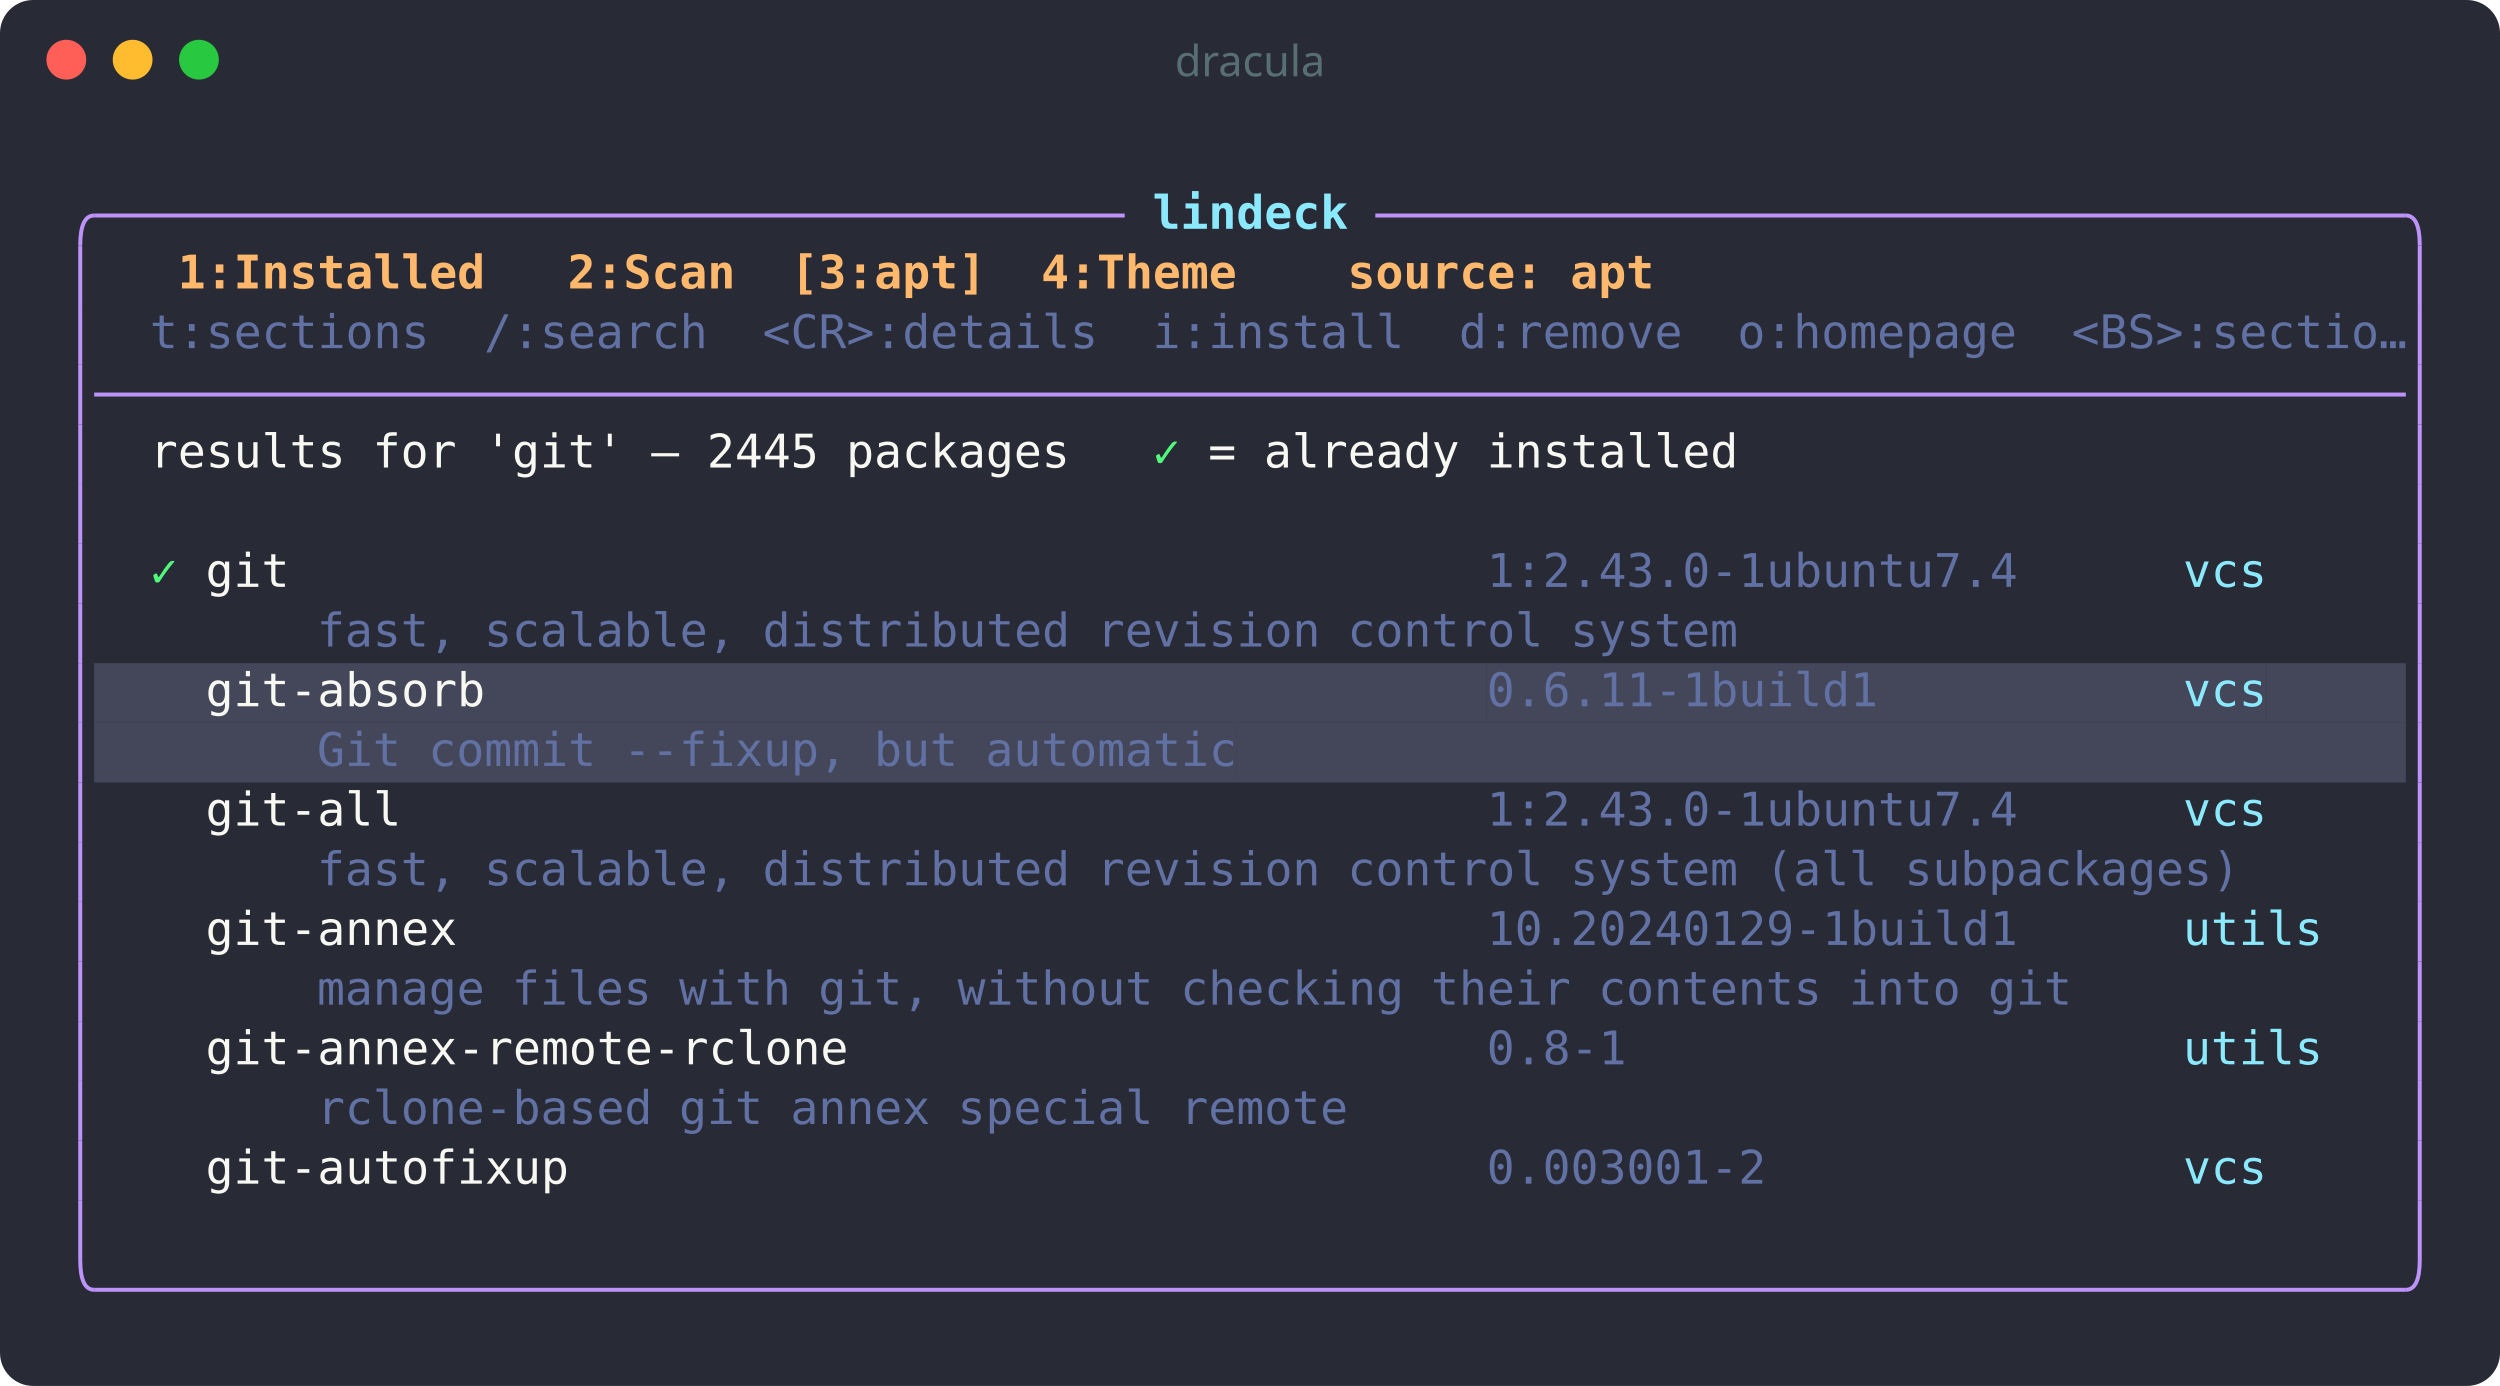
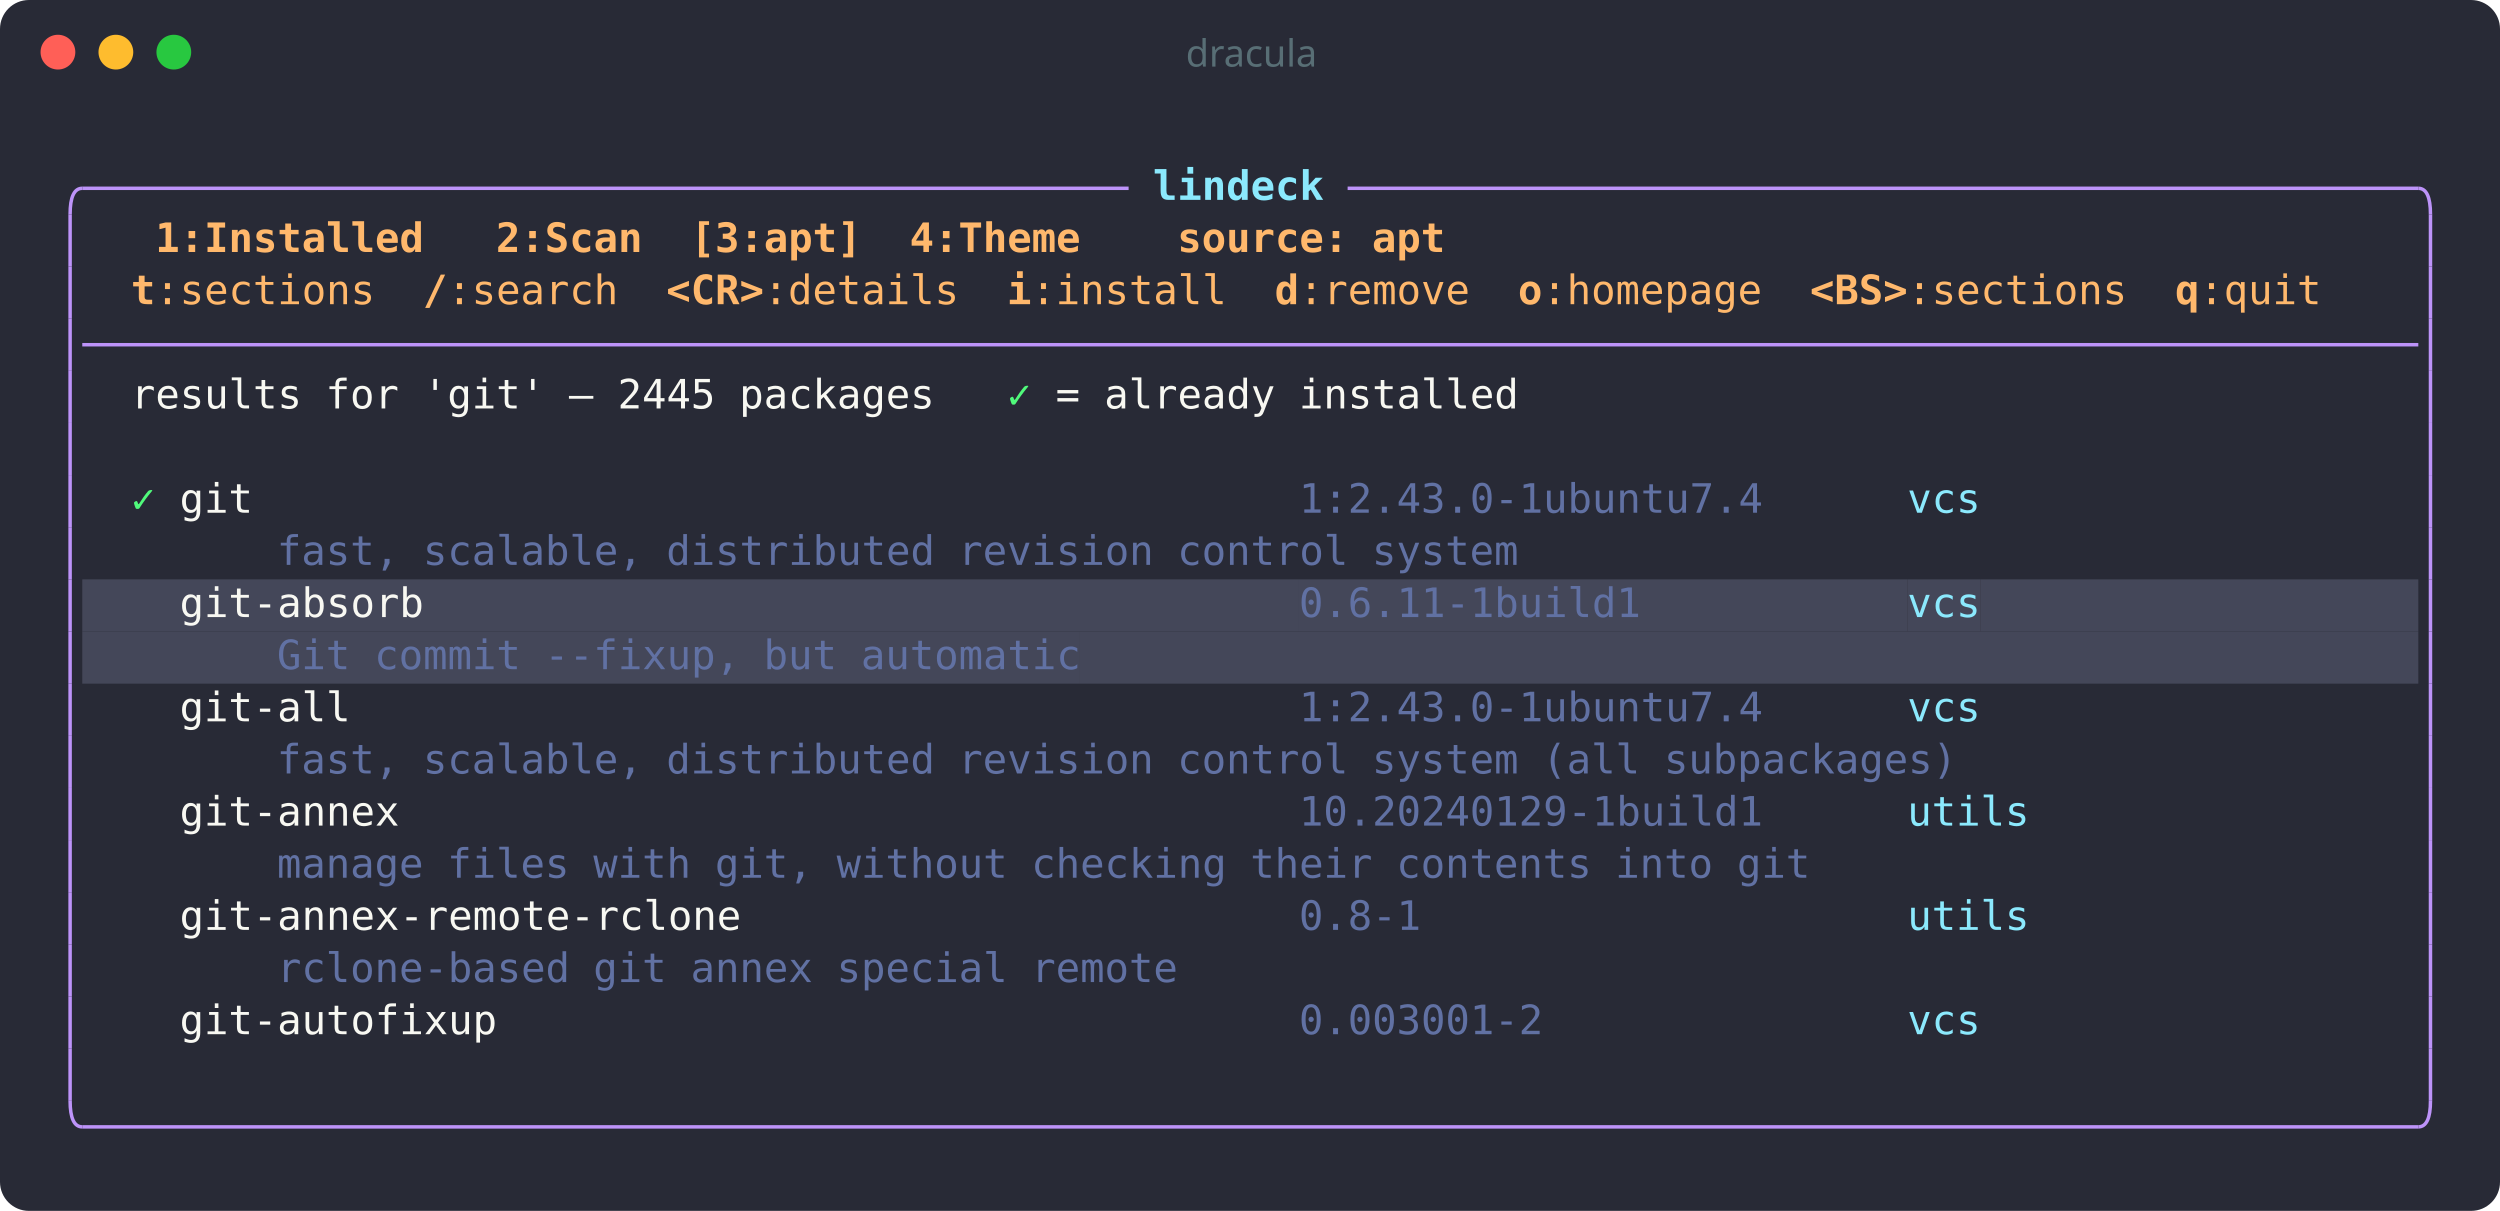
- <svg xmlns="http://www.w3.org/2000/svg" width="754" height="418" viewBox="0 0 754 418">
+ <svg xmlns="http://www.w3.org/2000/svg" width="863" height="418" viewBox="0 0 863 418">
  <rect width="100%" height="100%" rx="10" fill="#282a36" />
  <circle cx="20" cy="18" r="6" fill="#ff5f57" />
  <circle cx="40" cy="18" r="6" fill="#febc2e" />
  <circle cx="60" cy="18" r="6" fill="#28c840" />
-   <text x="377" y="23" fill="#586e75" font-family="ui-sans-serif,system-ui,sans-serif" font-size="13" text-anchor="middle">dracula</text>
+   <text x="432" y="23" fill="#586e75" font-family="ui-sans-serif,system-ui,sans-serif" font-size="13" text-anchor="middle">dracula</text>
  <g font-family="ui-monospace,SFMono-Regular,Menlo,Consolas,'DejaVu Sans Mono',monospace" font-size="14" xml:space="preserve">
    <path d="M28.4,65.0 Q24.2,65.0 24.2,74.0" stroke="#bd93f9" stroke-width="1.2" fill="none" />
-     <line x1="28.4" y1="65.0" x2="339.2" y2="65.0" stroke="#bd93f9" stroke-width="1.2" fill="none" />
-     <text x="347.6" y="69.0" fill="#8be9fd" font-weight="bold" textLength="58.8" lengthAdjust="spacingAndGlyphs">lindeck</text>
-     <line x1="414.8" y1="65.0" x2="725.6" y2="65.0" stroke="#bd93f9" stroke-width="1.2" fill="none" />
-     <path d="M725.6,65.0 Q729.8,65.0 729.8,74.0" stroke="#bd93f9" stroke-width="1.2" fill="none" />
+     <line x1="28.4" y1="65.0" x2="389.6" y2="65.0" stroke="#bd93f9" stroke-width="1.2" fill="none" />
+     <text x="398.0" y="69.0" fill="#8be9fd" font-weight="bold" textLength="58.8" lengthAdjust="spacingAndGlyphs">lindeck</text>
+     <line x1="465.2" y1="65.0" x2="834.8" y2="65.0" stroke="#bd93f9" stroke-width="1.2" fill="none" />
+     <path d="M834.8,65.0 Q839.0,65.0 839.0,74.0" stroke="#bd93f9" stroke-width="1.2" fill="none" />
    <line x1="24.2" y1="74.0" x2="24.2" y2="92.0" stroke="#bd93f9" stroke-width="1.2" fill="none" />
    <text x="53.6" y="87.0" fill="#ffb86c" font-weight="bold" textLength="92.4" lengthAdjust="spacingAndGlyphs">1:Installed</text>
    <text x="171.2" y="87.0" fill="#ffb86c" font-weight="bold" textLength="50.4" lengthAdjust="spacingAndGlyphs">2:Scan</text>
    <text x="238.4" y="87.0" fill="#ffb86c" font-weight="bold" textLength="58.8" lengthAdjust="spacingAndGlyphs">[3:apt]</text>
    <text x="314.0" y="87.0" fill="#ffb86c" font-weight="bold" textLength="58.8" lengthAdjust="spacingAndGlyphs">4:Theme</text>
    <text x="406.4" y="87.0" fill="#ffb86c" font-weight="bold" textLength="58.8" lengthAdjust="spacingAndGlyphs">source:</text>
    <text x="473.6" y="87.0" fill="#ffb86c" font-weight="bold" textLength="25.2" lengthAdjust="spacingAndGlyphs">apt</text>
-     <line x1="729.8" y1="74.0" x2="729.8" y2="92.0" stroke="#bd93f9" stroke-width="1.2" fill="none" />
+     <line x1="839.0" y1="74.0" x2="839.0" y2="92.0" stroke="#bd93f9" stroke-width="1.2" fill="none" />
    <line x1="24.2" y1="92.0" x2="24.2" y2="110.0" stroke="#bd93f9" stroke-width="1.2" fill="none" />
-     <text x="45.2" y="105.0" fill="#6171a3" textLength="84.0" lengthAdjust="spacingAndGlyphs">t:sections</text>
-     <text x="146.0" y="105.0" fill="#6171a3" textLength="67.2" lengthAdjust="spacingAndGlyphs">/:search</text>
-     <text x="230.0" y="105.0" fill="#6171a3" textLength="100.8" lengthAdjust="spacingAndGlyphs">&lt;CR&gt;:details</text>
-     <text x="347.6" y="105.0" fill="#6171a3" textLength="75.6" lengthAdjust="spacingAndGlyphs">i:install</text>
-     <text x="440.0" y="105.0" fill="#6171a3" textLength="67.2" lengthAdjust="spacingAndGlyphs">d:remove</text>
-     <text x="524.0" y="105.0" fill="#6171a3" textLength="84.0" lengthAdjust="spacingAndGlyphs">o:homepage</text>
-     <text x="624.8" y="105.0" fill="#6171a3" textLength="100.8" lengthAdjust="spacingAndGlyphs">&lt;BS&gt;:sectio…</text>
-     <line x1="729.8" y1="92.0" x2="729.8" y2="110.0" stroke="#bd93f9" stroke-width="1.2" fill="none" />
+     <text x="45.2" y="105.0" fill="#ffb86c" font-weight="bold" textLength="8.4" lengthAdjust="spacingAndGlyphs">t</text>
+     <text x="53.6" y="105.0" fill="#ffb86c" textLength="75.6" lengthAdjust="spacingAndGlyphs">:sections</text>
+     <text x="146.0" y="105.0" fill="#ffb86c" font-weight="bold" textLength="8.4" lengthAdjust="spacingAndGlyphs">/</text>
+     <text x="154.4" y="105.0" fill="#ffb86c" textLength="58.8" lengthAdjust="spacingAndGlyphs">:search</text>
+     <text x="230.0" y="105.0" fill="#ffb86c" font-weight="bold" textLength="33.6" lengthAdjust="spacingAndGlyphs">&lt;CR&gt;</text>
+     <text x="263.6" y="105.0" fill="#ffb86c" textLength="67.2" lengthAdjust="spacingAndGlyphs">:details</text>
+     <text x="347.6" y="105.0" fill="#ffb86c" font-weight="bold" textLength="8.4" lengthAdjust="spacingAndGlyphs">i</text>
+     <text x="356.0" y="105.0" fill="#ffb86c" textLength="67.2" lengthAdjust="spacingAndGlyphs">:install</text>
+     <text x="440.0" y="105.0" fill="#ffb86c" font-weight="bold" textLength="8.4" lengthAdjust="spacingAndGlyphs">d</text>
+     <text x="448.4" y="105.0" fill="#ffb86c" textLength="58.8" lengthAdjust="spacingAndGlyphs">:remove</text>
+     <text x="524.0" y="105.0" fill="#ffb86c" font-weight="bold" textLength="8.4" lengthAdjust="spacingAndGlyphs">o</text>
+     <text x="532.4" y="105.0" fill="#ffb86c" textLength="75.6" lengthAdjust="spacingAndGlyphs">:homepage</text>
+     <text x="624.8" y="105.0" fill="#ffb86c" font-weight="bold" textLength="33.6" lengthAdjust="spacingAndGlyphs">&lt;BS&gt;</text>
+     <text x="658.4" y="105.0" fill="#ffb86c" textLength="75.6" lengthAdjust="spacingAndGlyphs">:sections</text>
+     <text x="750.8" y="105.0" fill="#ffb86c" font-weight="bold" textLength="8.4" lengthAdjust="spacingAndGlyphs">q</text>
+     <text x="759.2" y="105.0" fill="#ffb86c" textLength="42.0" lengthAdjust="spacingAndGlyphs">:quit</text>
+     <line x1="839.0" y1="92.0" x2="839.0" y2="110.0" stroke="#bd93f9" stroke-width="1.2" fill="none" />
    <line x1="24.2" y1="110.0" x2="24.2" y2="128.0" stroke="#bd93f9" stroke-width="1.2" fill="none" />
-     <line x1="28.4" y1="119.0" x2="725.6" y2="119.0" stroke="#bd93f9" stroke-width="1.2" fill="none" />
-     <line x1="729.8" y1="110.0" x2="729.8" y2="128.0" stroke="#bd93f9" stroke-width="1.2" fill="none" />
+     <line x1="28.4" y1="119.0" x2="834.8" y2="119.0" stroke="#bd93f9" stroke-width="1.2" fill="none" />
+     <line x1="839.0" y1="110.0" x2="839.0" y2="128.0" stroke="#bd93f9" stroke-width="1.2" fill="none" />
    <line x1="24.2" y1="128.0" x2="24.2" y2="146.0" stroke="#bd93f9" stroke-width="1.2" fill="none" />
    <text x="45.2" y="141.0" fill="#f8f8f2" textLength="58.8" lengthAdjust="spacingAndGlyphs">results</text>
    <text x="112.4" y="141.0" fill="#f8f8f2" textLength="25.2" lengthAdjust="spacingAndGlyphs">for</text>
    <text x="146.0" y="141.0" fill="#f8f8f2" textLength="42.0" lengthAdjust="spacingAndGlyphs">'git'</text>
    <text x="196.4" y="141.0" fill="#f8f8f2" textLength="8.4" lengthAdjust="spacingAndGlyphs">—</text>
    <text x="213.2" y="141.0" fill="#f8f8f2" textLength="33.6" lengthAdjust="spacingAndGlyphs">2445</text>
    <text x="255.2" y="141.0" fill="#f8f8f2" textLength="67.2" lengthAdjust="spacingAndGlyphs">packages</text>
    <text x="347.6" y="141.0" fill="#50fa7b" textLength="8.4" lengthAdjust="spacingAndGlyphs">✓</text>
    <text x="364.4" y="141.0" fill="#f8f8f2" textLength="8.4" lengthAdjust="spacingAndGlyphs">=</text>
    <text x="381.2" y="141.0" fill="#f8f8f2" textLength="58.8" lengthAdjust="spacingAndGlyphs">already</text>
    <text x="448.4" y="141.0" fill="#f8f8f2" textLength="75.6" lengthAdjust="spacingAndGlyphs">installed</text>
-     <line x1="729.8" y1="128.0" x2="729.8" y2="146.0" stroke="#bd93f9" stroke-width="1.2" fill="none" />
+     <line x1="839.0" y1="128.0" x2="839.0" y2="146.0" stroke="#bd93f9" stroke-width="1.2" fill="none" />
    <line x1="24.2" y1="146.0" x2="24.2" y2="164.0" stroke="#bd93f9" stroke-width="1.2" fill="none" />
-     <line x1="729.8" y1="146.0" x2="729.8" y2="164.0" stroke="#bd93f9" stroke-width="1.2" fill="none" />
+     <line x1="839.0" y1="146.0" x2="839.0" y2="164.0" stroke="#bd93f9" stroke-width="1.2" fill="none" />
    <line x1="24.2" y1="164.0" x2="24.2" y2="182.0" stroke="#bd93f9" stroke-width="1.2" fill="none" />
    <text x="45.2" y="177.0" fill="#50fa7b" textLength="8.4" lengthAdjust="spacingAndGlyphs">✓</text>
    <text x="62.0" y="177.0" fill="#f8f8f2" textLength="25.2" lengthAdjust="spacingAndGlyphs">git</text>
    <text x="448.4" y="177.0" fill="#6171a3" textLength="159.6" lengthAdjust="spacingAndGlyphs">1:2.43.0-1ubuntu7.4</text>
    <text x="658.4" y="177.0" fill="#8be9fd" textLength="25.2" lengthAdjust="spacingAndGlyphs">vcs</text>
-     <line x1="729.8" y1="164.0" x2="729.8" y2="182.0" stroke="#bd93f9" stroke-width="1.2" fill="none" />
+     <line x1="839.0" y1="164.0" x2="839.0" y2="182.0" stroke="#bd93f9" stroke-width="1.2" fill="none" />
    <line x1="24.2" y1="182.0" x2="24.2" y2="200.0" stroke="#bd93f9" stroke-width="1.2" fill="none" />
    <text x="95.6" y="195.0" fill="#6171a3" textLength="42.0" lengthAdjust="spacingAndGlyphs">fast,</text>
    <text x="146.0" y="195.0" fill="#6171a3" textLength="75.6" lengthAdjust="spacingAndGlyphs">scalable,</text>
    <text x="230.0" y="195.0" fill="#6171a3" textLength="92.4" lengthAdjust="spacingAndGlyphs">distributed</text>
    <text x="330.8" y="195.0" fill="#6171a3" textLength="67.2" lengthAdjust="spacingAndGlyphs">revision</text>
    <text x="406.4" y="195.0" fill="#6171a3" textLength="58.8" lengthAdjust="spacingAndGlyphs">control</text>
    <text x="473.6" y="195.0" fill="#6171a3" textLength="50.4" lengthAdjust="spacingAndGlyphs">system</text>
-     <line x1="729.8" y1="182.0" x2="729.8" y2="200.0" stroke="#bd93f9" stroke-width="1.2" fill="none" />
+     <line x1="839.0" y1="182.0" x2="839.0" y2="200.0" stroke="#bd93f9" stroke-width="1.2" fill="none" />
    <line x1="24.2" y1="200.0" x2="24.2" y2="218.0" stroke="#bd93f9" stroke-width="1.2" fill="none" />
    <rect x="28.4" y="200.0" width="420.0" height="18" fill="#444759" />
    <text x="62.0" y="213.0" fill="#f8f8f2" textLength="84.0" lengthAdjust="spacingAndGlyphs">git-absorb</text>
    <rect x="448.4" y="200.0" width="210.0" height="18" fill="#444759" />
    <text x="448.4" y="213.0" fill="#6171a3" textLength="117.6" lengthAdjust="spacingAndGlyphs">0.6.11-1build1</text>
    <rect x="658.4" y="200.0" width="25.2" height="18" fill="#444759" />
    <text x="658.4" y="213.0" fill="#8be9fd" textLength="25.2" lengthAdjust="spacingAndGlyphs">vcs</text>
-     <rect x="683.6" y="200.0" width="42.0" height="18" fill="#444759" />
-     <line x1="729.8" y1="200.0" x2="729.8" y2="218.0" stroke="#bd93f9" stroke-width="1.2" fill="none" />
+     <rect x="683.6" y="200.0" width="151.2" height="18" fill="#444759" />
+     <line x1="839.0" y1="200.0" x2="839.0" y2="218.0" stroke="#bd93f9" stroke-width="1.2" fill="none" />
    <line x1="24.2" y1="218.0" x2="24.2" y2="236.0" stroke="#bd93f9" stroke-width="1.2" fill="none" />
    <rect x="28.4" y="218.0" width="344.4" height="18" fill="#444759" />
    <text x="95.6" y="231.0" fill="#6171a3" textLength="25.2" lengthAdjust="spacingAndGlyphs">Git</text>
    <text x="129.2" y="231.0" fill="#6171a3" textLength="50.4" lengthAdjust="spacingAndGlyphs">commit</text>
    <text x="188.0" y="231.0" fill="#6171a3" textLength="67.2" lengthAdjust="spacingAndGlyphs">--fixup,</text>
    <text x="263.6" y="231.0" fill="#6171a3" textLength="25.2" lengthAdjust="spacingAndGlyphs">but</text>
    <text x="297.2" y="231.0" fill="#6171a3" textLength="75.6" lengthAdjust="spacingAndGlyphs">automatic</text>
-     <rect x="372.8" y="218.0" width="352.8" height="18" fill="#444759" />
-     <line x1="729.8" y1="218.0" x2="729.8" y2="236.0" stroke="#bd93f9" stroke-width="1.2" fill="none" />
+     <rect x="372.8" y="218.0" width="462.0" height="18" fill="#444759" />
+     <line x1="839.0" y1="218.0" x2="839.0" y2="236.0" stroke="#bd93f9" stroke-width="1.2" fill="none" />
    <line x1="24.2" y1="236.0" x2="24.2" y2="254.0" stroke="#bd93f9" stroke-width="1.2" fill="none" />
    <text x="62.0" y="249.0" fill="#f8f8f2" textLength="58.8" lengthAdjust="spacingAndGlyphs">git-all</text>
    <text x="448.4" y="249.0" fill="#6171a3" textLength="159.6" lengthAdjust="spacingAndGlyphs">1:2.43.0-1ubuntu7.4</text>
    <text x="658.4" y="249.0" fill="#8be9fd" textLength="25.2" lengthAdjust="spacingAndGlyphs">vcs</text>
-     <line x1="729.8" y1="236.0" x2="729.8" y2="254.0" stroke="#bd93f9" stroke-width="1.2" fill="none" />
+     <line x1="839.0" y1="236.0" x2="839.0" y2="254.0" stroke="#bd93f9" stroke-width="1.2" fill="none" />
    <line x1="24.2" y1="254.0" x2="24.2" y2="272.0" stroke="#bd93f9" stroke-width="1.2" fill="none" />
    <text x="95.6" y="267.0" fill="#6171a3" textLength="42.0" lengthAdjust="spacingAndGlyphs">fast,</text>
    <text x="146.0" y="267.0" fill="#6171a3" textLength="75.6" lengthAdjust="spacingAndGlyphs">scalable,</text>
    <text x="230.0" y="267.0" fill="#6171a3" textLength="92.4" lengthAdjust="spacingAndGlyphs">distributed</text>
    <text x="330.8" y="267.0" fill="#6171a3" textLength="67.2" lengthAdjust="spacingAndGlyphs">revision</text>
    <text x="406.4" y="267.0" fill="#6171a3" textLength="58.8" lengthAdjust="spacingAndGlyphs">control</text>
    <text x="473.6" y="267.0" fill="#6171a3" textLength="50.4" lengthAdjust="spacingAndGlyphs">system</text>
    <text x="532.4" y="267.0" fill="#6171a3" textLength="33.6" lengthAdjust="spacingAndGlyphs">(all</text>
    <text x="574.4" y="267.0" fill="#6171a3" textLength="100.8" lengthAdjust="spacingAndGlyphs">subpackages)</text>
-     <line x1="729.8" y1="254.0" x2="729.8" y2="272.0" stroke="#bd93f9" stroke-width="1.2" fill="none" />
+     <line x1="839.0" y1="254.0" x2="839.0" y2="272.0" stroke="#bd93f9" stroke-width="1.2" fill="none" />
    <line x1="24.2" y1="272.0" x2="24.2" y2="290.0" stroke="#bd93f9" stroke-width="1.2" fill="none" />
    <text x="62.0" y="285.0" fill="#f8f8f2" textLength="75.6" lengthAdjust="spacingAndGlyphs">git-annex</text>
    <text x="448.4" y="285.0" fill="#6171a3" textLength="159.6" lengthAdjust="spacingAndGlyphs">10.20240129-1build1</text>
    <text x="658.4" y="285.0" fill="#8be9fd" textLength="42.0" lengthAdjust="spacingAndGlyphs">utils</text>
-     <line x1="729.8" y1="272.0" x2="729.8" y2="290.0" stroke="#bd93f9" stroke-width="1.2" fill="none" />
+     <line x1="839.0" y1="272.0" x2="839.0" y2="290.0" stroke="#bd93f9" stroke-width="1.2" fill="none" />
    <line x1="24.2" y1="290.0" x2="24.2" y2="308.0" stroke="#bd93f9" stroke-width="1.2" fill="none" />
    <text x="95.6" y="303.0" fill="#6171a3" textLength="50.4" lengthAdjust="spacingAndGlyphs">manage</text>
    <text x="154.4" y="303.0" fill="#6171a3" textLength="42.0" lengthAdjust="spacingAndGlyphs">files</text>
    <text x="204.8" y="303.0" fill="#6171a3" textLength="33.6" lengthAdjust="spacingAndGlyphs">with</text>
    <text x="246.8" y="303.0" fill="#6171a3" textLength="33.6" lengthAdjust="spacingAndGlyphs">git,</text>
    <text x="288.8" y="303.0" fill="#6171a3" textLength="58.8" lengthAdjust="spacingAndGlyphs">without</text>
    <text x="356.0" y="303.0" fill="#6171a3" textLength="67.2" lengthAdjust="spacingAndGlyphs">checking</text>
    <text x="431.6" y="303.0" fill="#6171a3" textLength="42.0" lengthAdjust="spacingAndGlyphs">their</text>
    <text x="482.0" y="303.0" fill="#6171a3" textLength="67.2" lengthAdjust="spacingAndGlyphs">contents</text>
    <text x="557.6" y="303.0" fill="#6171a3" textLength="33.6" lengthAdjust="spacingAndGlyphs">into</text>
    <text x="599.6" y="303.0" fill="#6171a3" textLength="25.2" lengthAdjust="spacingAndGlyphs">git</text>
-     <line x1="729.8" y1="290.0" x2="729.8" y2="308.0" stroke="#bd93f9" stroke-width="1.2" fill="none" />
+     <line x1="839.0" y1="290.0" x2="839.0" y2="308.0" stroke="#bd93f9" stroke-width="1.2" fill="none" />
    <line x1="24.2" y1="308.0" x2="24.2" y2="326.0" stroke="#bd93f9" stroke-width="1.2" fill="none" />
    <text x="62.0" y="321.0" fill="#f8f8f2" textLength="193.2" lengthAdjust="spacingAndGlyphs">git-annex-remote-rclone</text>
    <text x="448.4" y="321.0" fill="#6171a3" textLength="42.0" lengthAdjust="spacingAndGlyphs">0.8-1</text>
    <text x="658.4" y="321.0" fill="#8be9fd" textLength="42.0" lengthAdjust="spacingAndGlyphs">utils</text>
-     <line x1="729.8" y1="308.0" x2="729.8" y2="326.0" stroke="#bd93f9" stroke-width="1.2" fill="none" />
+     <line x1="839.0" y1="308.0" x2="839.0" y2="326.0" stroke="#bd93f9" stroke-width="1.2" fill="none" />
    <line x1="24.2" y1="326.0" x2="24.2" y2="344.0" stroke="#bd93f9" stroke-width="1.2" fill="none" />
    <text x="95.6" y="339.0" fill="#6171a3" textLength="100.8" lengthAdjust="spacingAndGlyphs">rclone-based</text>
    <text x="204.8" y="339.0" fill="#6171a3" textLength="25.2" lengthAdjust="spacingAndGlyphs">git</text>
    <text x="238.4" y="339.0" fill="#6171a3" textLength="42.0" lengthAdjust="spacingAndGlyphs">annex</text>
    <text x="288.8" y="339.0" fill="#6171a3" textLength="58.8" lengthAdjust="spacingAndGlyphs">special</text>
    <text x="356.0" y="339.0" fill="#6171a3" textLength="50.4" lengthAdjust="spacingAndGlyphs">remote</text>
-     <line x1="729.8" y1="326.0" x2="729.8" y2="344.0" stroke="#bd93f9" stroke-width="1.2" fill="none" />
+     <line x1="839.0" y1="326.0" x2="839.0" y2="344.0" stroke="#bd93f9" stroke-width="1.2" fill="none" />
    <line x1="24.2" y1="344.0" x2="24.2" y2="362.0" stroke="#bd93f9" stroke-width="1.2" fill="none" />
    <text x="62.0" y="357.0" fill="#f8f8f2" textLength="109.2" lengthAdjust="spacingAndGlyphs">git-autofixup</text>
    <text x="448.4" y="357.0" fill="#6171a3" textLength="84.0" lengthAdjust="spacingAndGlyphs">0.003001-2</text>
    <text x="658.4" y="357.0" fill="#8be9fd" textLength="25.2" lengthAdjust="spacingAndGlyphs">vcs</text>
-     <line x1="729.8" y1="344.0" x2="729.8" y2="362.0" stroke="#bd93f9" stroke-width="1.2" fill="none" />
+     <line x1="839.0" y1="344.0" x2="839.0" y2="362.0" stroke="#bd93f9" stroke-width="1.2" fill="none" />
    <line x1="24.2" y1="362.0" x2="24.2" y2="380.0" stroke="#bd93f9" stroke-width="1.2" fill="none" />
-     <line x1="729.8" y1="362.0" x2="729.8" y2="380.0" stroke="#bd93f9" stroke-width="1.2" fill="none" />
+     <line x1="839.0" y1="362.0" x2="839.0" y2="380.0" stroke="#bd93f9" stroke-width="1.2" fill="none" />
    <path d="M24.2,380.0 Q24.2,389.0 28.4,389.0" stroke="#bd93f9" stroke-width="1.2" fill="none" />
-     <line x1="28.4" y1="389.0" x2="725.6" y2="389.0" stroke="#bd93f9" stroke-width="1.2" fill="none" />
-     <path d="M729.8,380.0 Q729.8,389.0 725.6,389.0" stroke="#bd93f9" stroke-width="1.2" fill="none" />
+     <line x1="28.4" y1="389.0" x2="834.8" y2="389.0" stroke="#bd93f9" stroke-width="1.2" fill="none" />
+     <path d="M839.0,380.0 Q839.0,389.0 834.8,389.0" stroke="#bd93f9" stroke-width="1.2" fill="none" />
  </g>
</svg>
